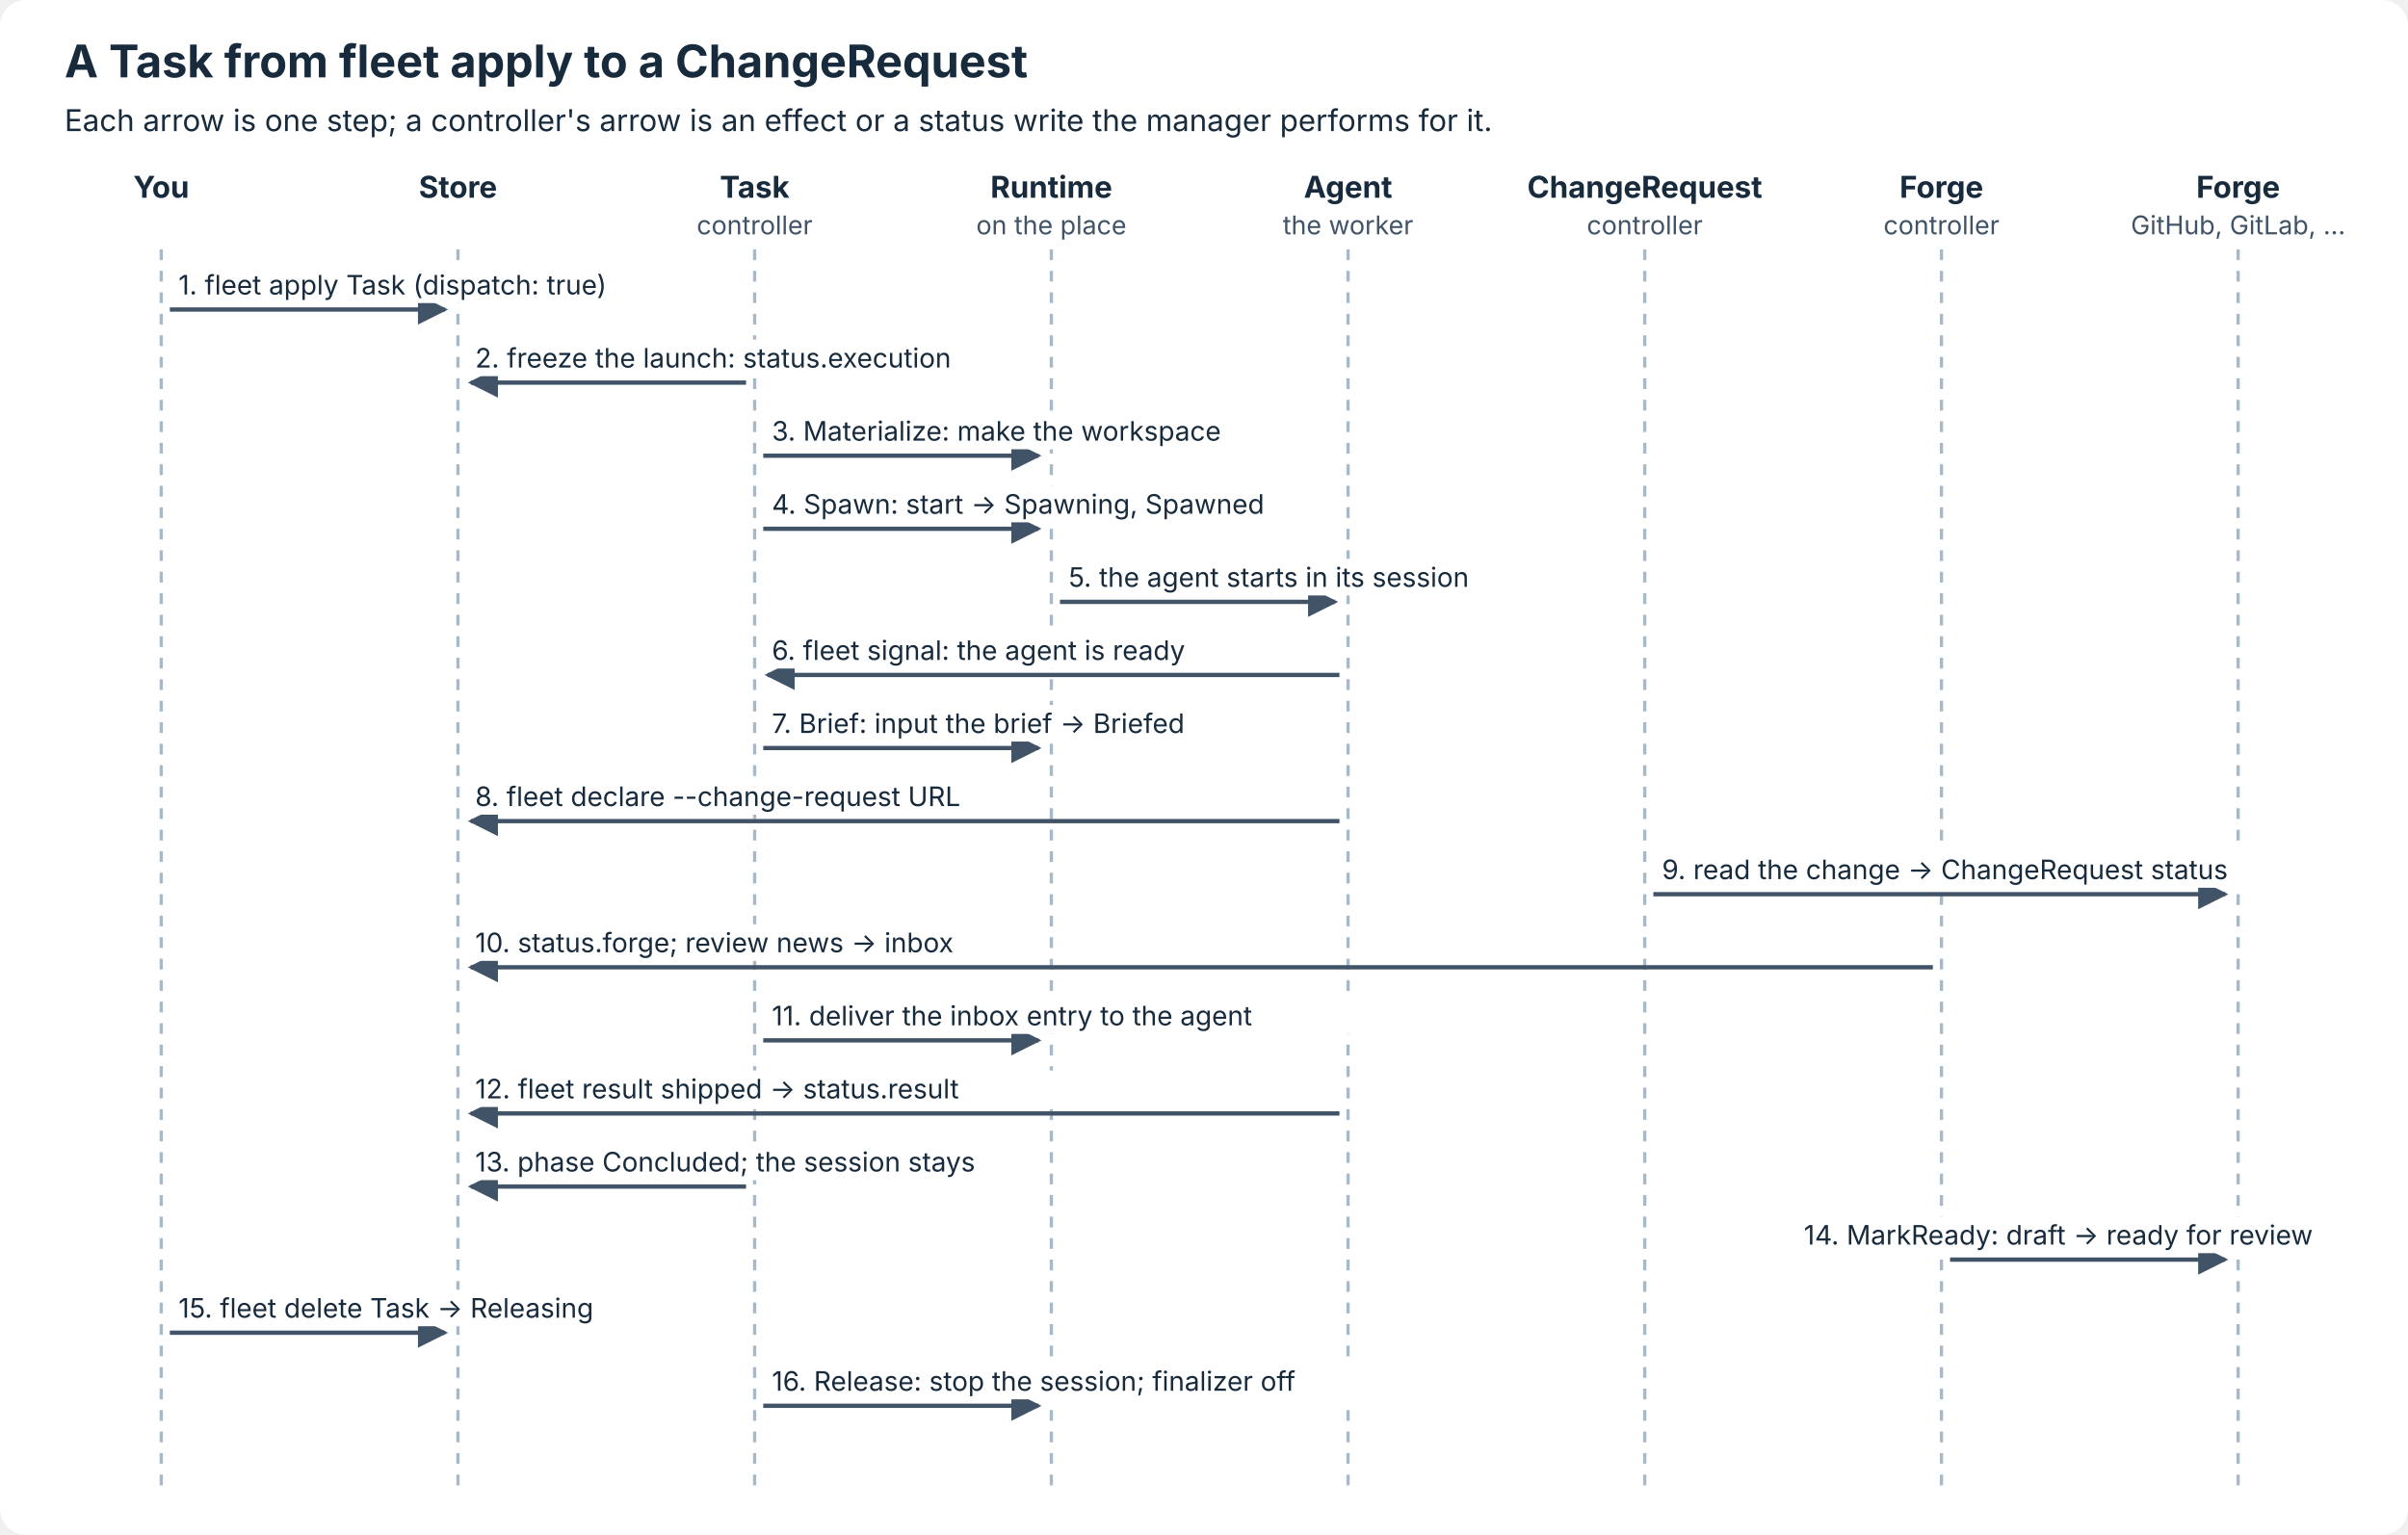
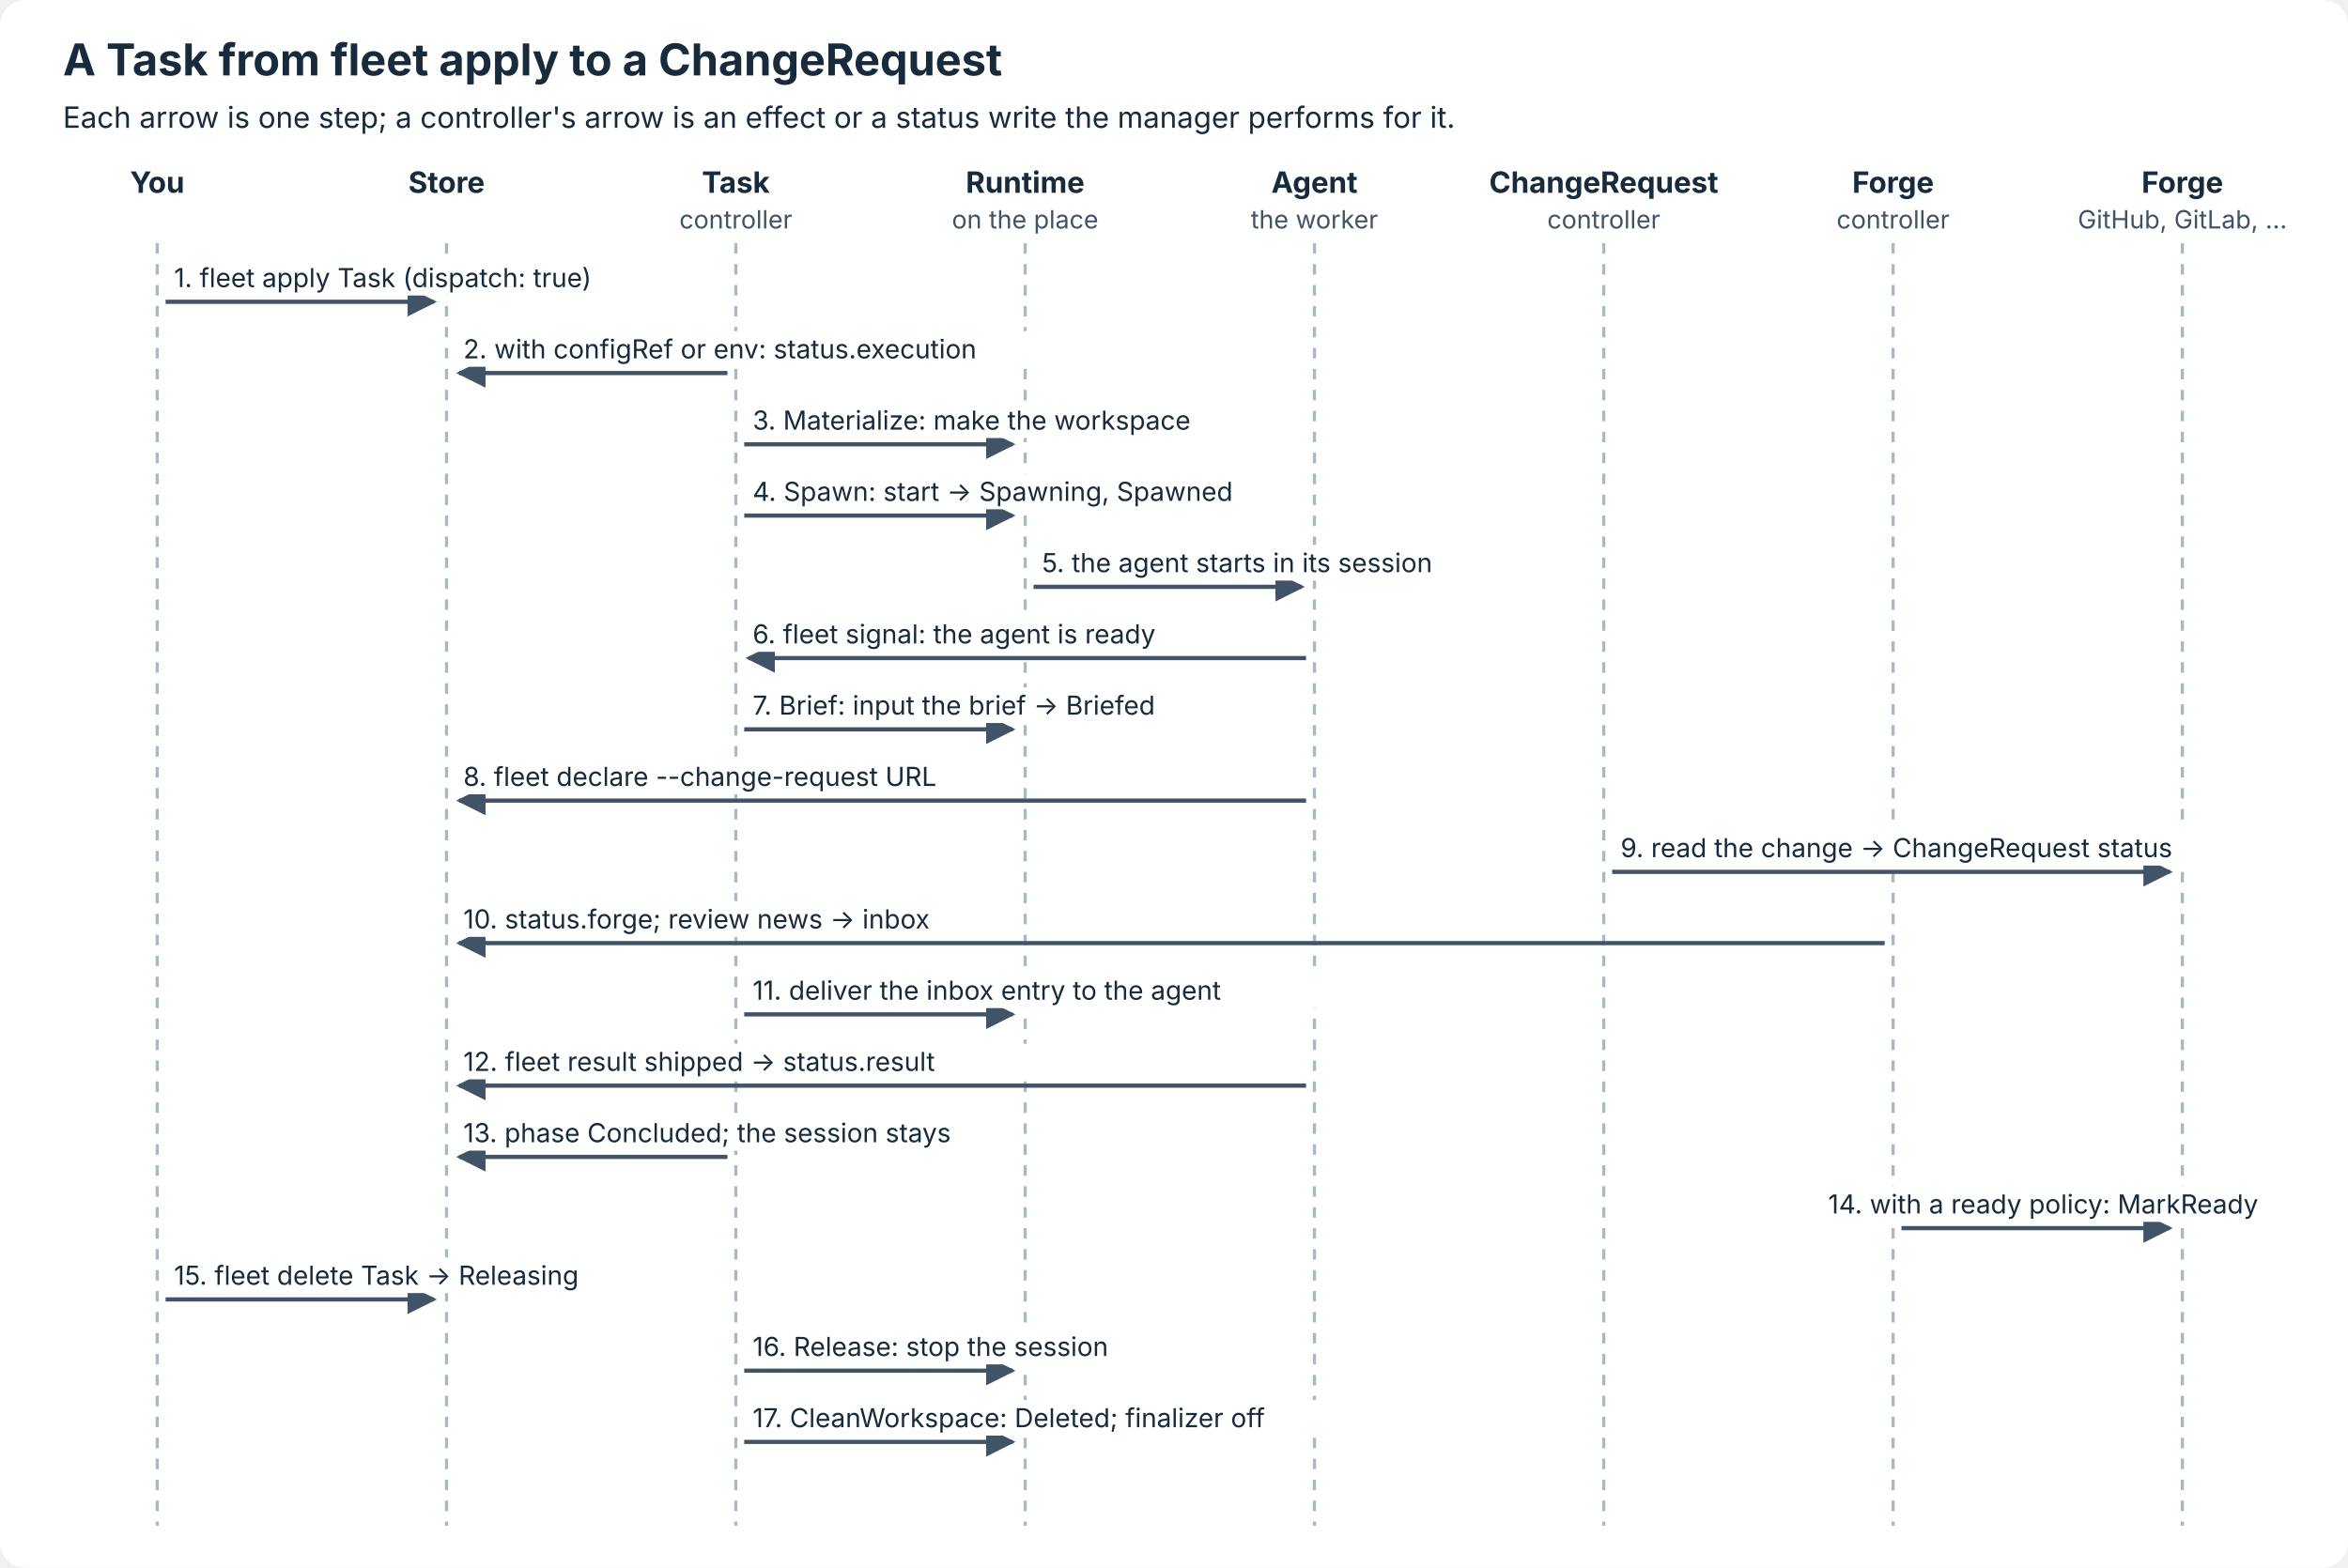
- <svg xmlns="http://www.w3.org/2000/svg" viewBox="0 0 1120 714" role="img" aria-labelledby="title desc">
+ <svg xmlns="http://www.w3.org/2000/svg" viewBox="0 0 1120 748" role="img" aria-labelledby="title desc">
  <style>
  svg { color-scheme:light dark } .background{fill:#fff} .ink{fill:#182b3d} .muted{fill:#405367}
  .box{stroke:#7890a6;stroke-width:1.5} .pure{fill:#e9f5ef} .orchestration{fill:#edf3f8} .adapter{fill:#f3f4f5} .process{fill:#fff2de}
  .arrow{fill:none;stroke:#405367;stroke-width:2;marker-end:url(#arrow)} .arrowhead{fill:#405367}
  .lane{stroke:#a9b8c6;stroke-width:1.5;stroke-dasharray:5 5}
  @media (prefers-color-scheme: light) { .background{fill:#fff} .ink{fill:#182b3d} }
  @media (prefers-color-scheme: dark) { .background{fill:#101820} .ink{fill:#e6edf3} .muted{fill:#a9bdd0} .box{stroke:#71869a} .pure{fill:#173b2d} .orchestration{fill:#1d2a36} .adapter{fill:#202a33} .process{fill:#493517} .arrow{stroke:#a9bdd0} .arrowhead{fill:#a9bdd0} .lane{stroke:#4a5b6b} }
</style>
  <defs>
    <marker id="arrow" viewBox="0 0 10 10" refX="9" refY="5" markerWidth="7" markerHeight="7" orient="auto">
      <path class="arrowhead" d="M0 0 L10 5 L0 10 Z" />
    </marker>
  </defs>
-   <rect class="background" width="1120" height="714" rx="12" />
+   <rect class="background" width="1120" height="748" rx="12" />
  <g font-family="system-ui,-apple-system,Segoe UI,sans-serif" class="ink">
    <text x="30" y="36" font-size="21" font-weight="700">A Task from fleet apply to a ChangeRequest</text>
    <text x="30" y="61" font-size="14">Each arrow is one step; a controller's arrow is an effect or a status write the manager performs for it.</text>
    <text x="75" y="92" font-size="14" font-weight="650" text-anchor="middle">You</text>
-     <path class="lane" d="M75 116 V694" />
+     <path class="lane" d="M75 116 V728" />
    <text x="213" y="92" font-size="14" font-weight="650" text-anchor="middle">Store</text>
-     <path class="lane" d="M213 116 V694" />
+     <path class="lane" d="M213 116 V728" />
    <text x="351" y="92" font-size="14" font-weight="650" text-anchor="middle">Task</text>
    <text x="351" y="109" font-size="12" text-anchor="middle" class="muted">controller</text>
-     <path class="lane" d="M351 116 V694" />
+     <path class="lane" d="M351 116 V728" />
    <text x="489" y="92" font-size="14" font-weight="650" text-anchor="middle">Runtime</text>
    <text x="489" y="109" font-size="12" text-anchor="middle" class="muted">on the place</text>
-     <path class="lane" d="M489 116 V694" />
+     <path class="lane" d="M489 116 V728" />
    <text x="627" y="92" font-size="14" font-weight="650" text-anchor="middle">Agent</text>
    <text x="627" y="109" font-size="12" text-anchor="middle" class="muted">the worker</text>
-     <path class="lane" d="M627 116 V694" />
+     <path class="lane" d="M627 116 V728" />
    <text x="765" y="92" font-size="14" font-weight="650" text-anchor="middle">ChangeRequest</text>
    <text x="765" y="109" font-size="12" text-anchor="middle" class="muted">controller</text>
-     <path class="lane" d="M765 116 V694" />
+     <path class="lane" d="M765 116 V728" />
    <text x="903" y="92" font-size="14" font-weight="650" text-anchor="middle">Forge</text>
    <text x="903" y="109" font-size="12" text-anchor="middle" class="muted">controller</text>
-     <path class="lane" d="M903 116 V694" />
+     <path class="lane" d="M903 116 V728" />
    <text x="1041" y="92" font-size="14" font-weight="650" text-anchor="middle">Forge</text>
    <text x="1041" y="109" font-size="12" text-anchor="middle" class="muted">GitHub, GitLab, …</text>
-     <path class="lane" d="M1041 116 V694" />
+     <path class="lane" d="M1041 116 V728" />
    <path class="arrow" d="M79 144 H207" />
    <rect class="background" x="80" y="124" width="247" height="17" rx="3" />
    <text x="83" y="137" font-size="12.5">1. fleet apply Task (dispatch: true)</text>
    <path class="arrow" d="M347 178 H219" />
-     <rect class="background" x="218" y="158" width="261" height="17" rx="3" />
-     <text x="221" y="171" font-size="12.5">2. freeze the launch: status.execution</text>
+     <rect class="background" x="218" y="158" width="287" height="17" rx="3" />
+     <text x="221" y="171" font-size="12.5">2. with configRef or env: status.execution</text>
    <path class="arrow" d="M355 212 H483" />
    <rect class="background" x="356" y="192" width="234" height="17" rx="3" />
    <text x="359" y="205" font-size="12.5">3. Materialize: make the workspace</text>
    <path class="arrow" d="M355 246 H483" />
    <rect class="background" x="356" y="226" width="240" height="17" rx="3" />
    <text x="359" y="239" font-size="12.5">4. Spawn: start → Spawning, Spawned</text>
    <path class="arrow" d="M493 280 H621" />
    <rect class="background" x="494" y="260" width="234" height="17" rx="3" />
    <text x="497" y="273" font-size="12.5">5. the agent starts in its session</text>
    <path class="arrow" d="M623 314 H357" />
    <rect class="background" x="356" y="294" width="240" height="17" rx="3" />
    <text x="359" y="307" font-size="12.5">6. fleet signal: the agent is ready</text>
    <path class="arrow" d="M355 348 H483" />
    <rect class="background" x="356" y="328" width="240" height="17" rx="3" />
    <text x="359" y="341" font-size="12.5">7. Brief: input the brief → Briefed</text>
    <path class="arrow" d="M623 382 H219" />
    <rect class="background" x="218" y="362" width="254" height="17" rx="3" />
    <text x="221" y="375" font-size="12.5">8. fleet declare --change-request URL</text>
    <path class="arrow" d="M769 416 H1035" />
    <rect class="background" x="770" y="396" width="281" height="17" rx="3" />
    <text x="773" y="409" font-size="12.5">9. read the change → ChangeRequest status</text>
    <path class="arrow" d="M899 450 H219" />
    <rect class="background" x="218" y="430" width="254" height="17" rx="3" />
    <text x="221" y="443" font-size="12.5">10. status.forge; review news → inbox</text>
    <path class="arrow" d="M355 484 H483" />
    <rect class="background" x="356" y="464" width="274" height="17" rx="3" />
    <text x="359" y="477" font-size="12.5">11. deliver the inbox entry to the agent</text>
    <path class="arrow" d="M623 518 H219" />
    <rect class="background" x="218" y="498" width="274" height="17" rx="3" />
    <text x="221" y="511" font-size="12.5">12. fleet result shipped → status.result</text>
    <path class="arrow" d="M347 552 H219" />
    <rect class="background" x="218" y="532" width="261" height="17" rx="3" />
    <text x="221" y="545" font-size="12.5">13. phase Concluded; the session stays</text>
    <path class="arrow" d="M907 586 H1035" />
-     <rect class="background" x="836" y="566" width="267" height="17" rx="3" />
-     <text x="839" y="579" font-size="12.5">14. MarkReady: draft → ready for review</text>
+     <rect class="background" x="869" y="566" width="234" height="17" rx="3" />
+     <text x="872" y="579" font-size="12.5">14. with a ready policy: MarkReady</text>
    <path class="arrow" d="M79 620 H207" />
    <rect class="background" x="80" y="600" width="227" height="17" rx="3" />
    <text x="83" y="613" font-size="12.5">15. fleet delete Task → Releasing</text>
    <path class="arrow" d="M355 654 H483" />
-     <rect class="background" x="356" y="634" width="301" height="17" rx="3" />
-     <text x="359" y="647" font-size="12.5">16. Release: stop the session; finalizer off</text>
+     <rect class="background" x="356" y="634" width="200" height="17" rx="3" />
+     <text x="359" y="647" font-size="12.5">16. Release: stop the session</text>
+     <path class="arrow" d="M355 688 H483" />
+     <rect class="background" x="356" y="668" width="287" height="17" rx="3" />
+     <text x="359" y="681" font-size="12.5">17. CleanWorkspace: Deleted; finalizer off</text>
  </g>
</svg>
